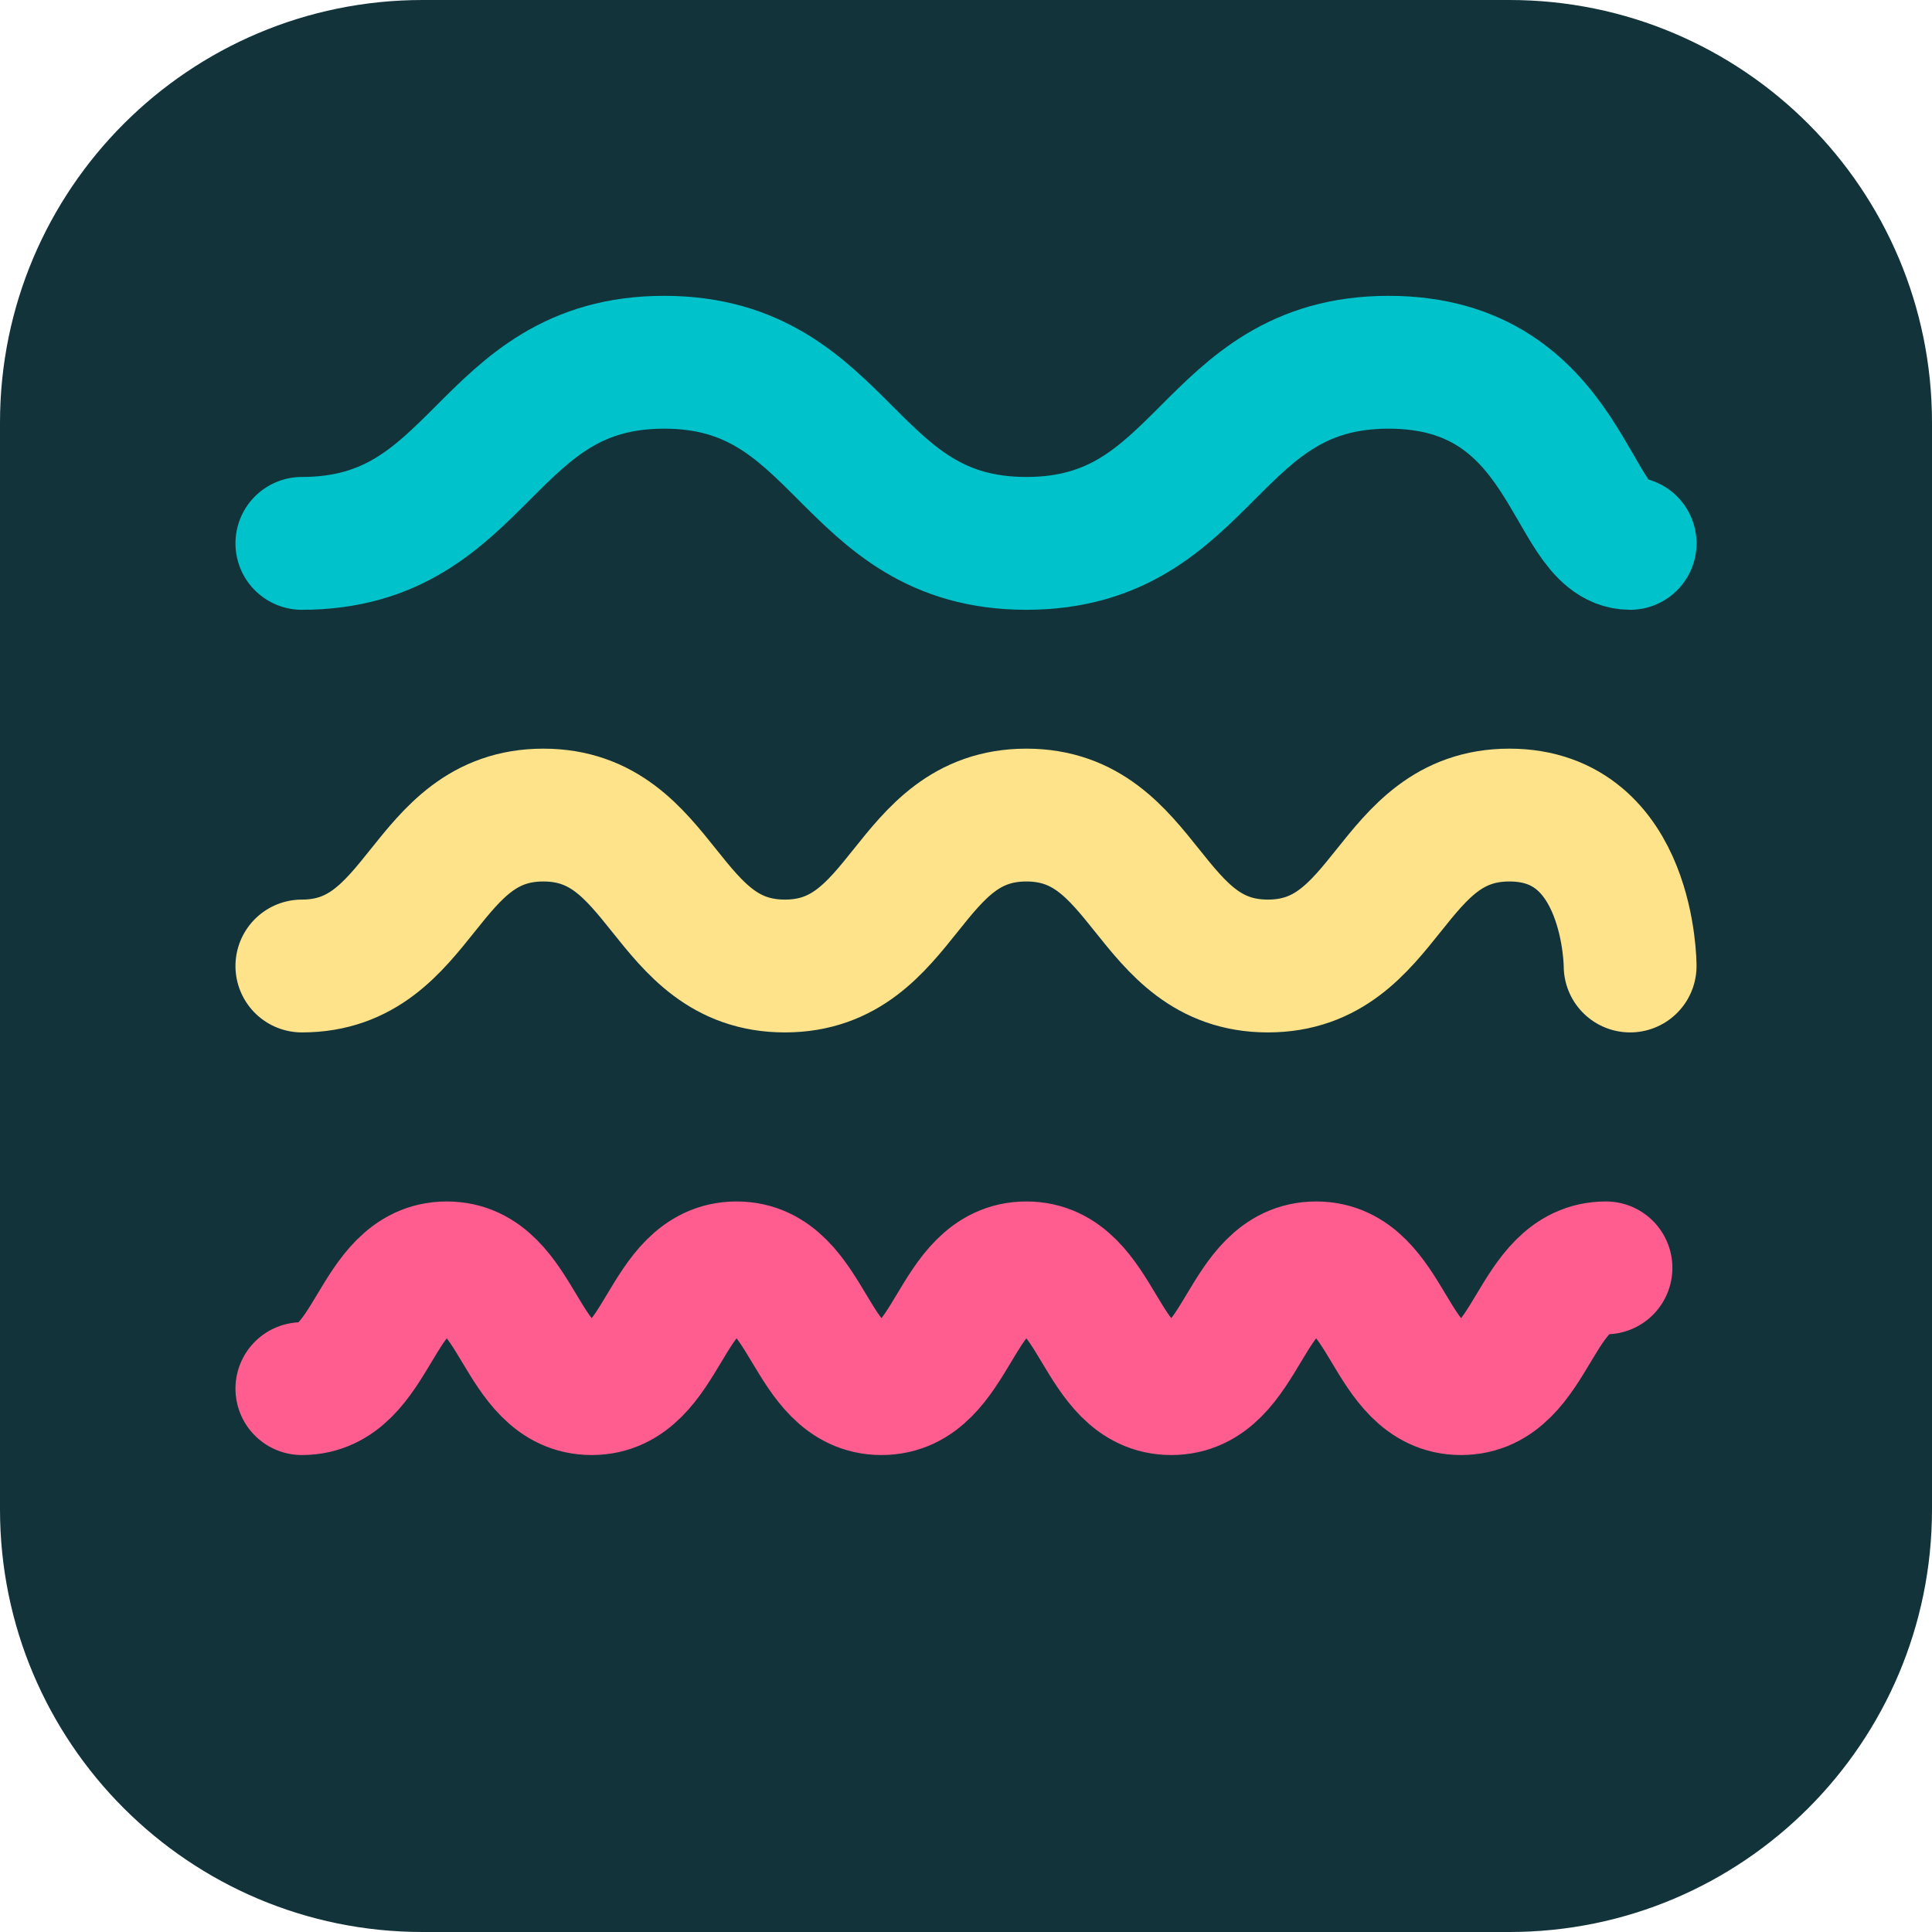
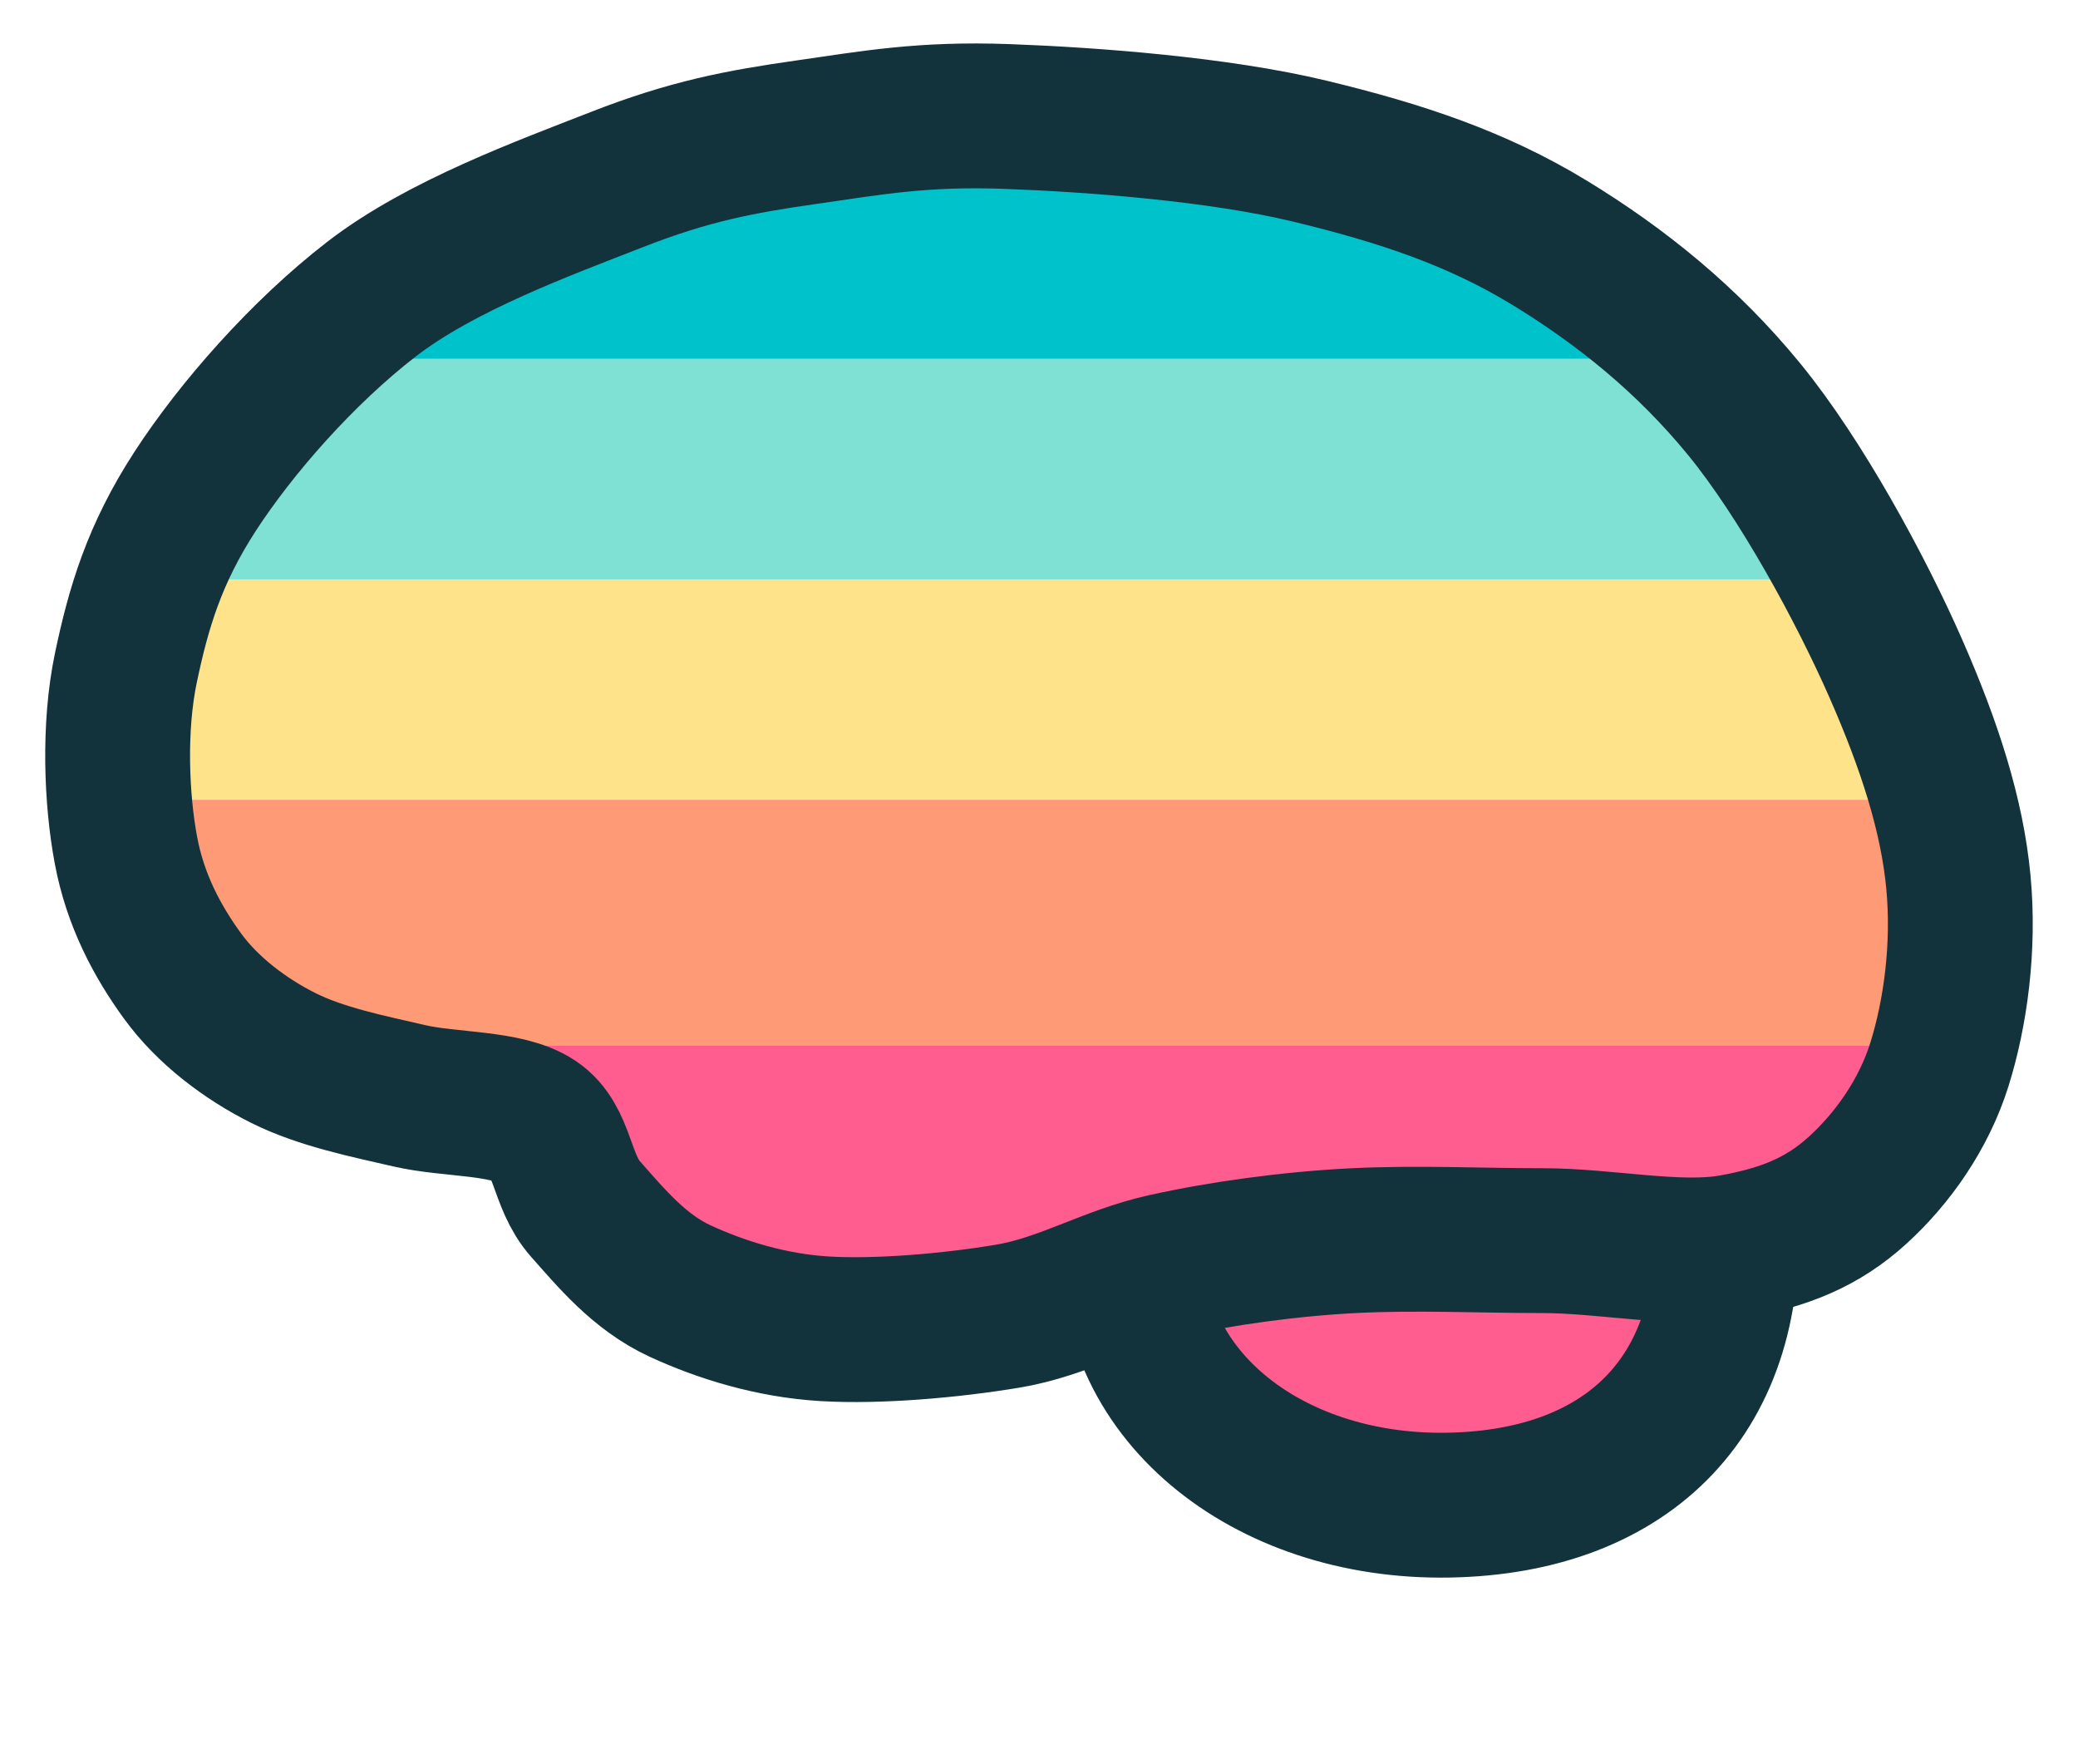
- <svg xmlns="http://www.w3.org/2000/svg" viewBox="0 0 32 32">
-   <rect width="32" height="32" rx="7" fill="#12333A" />
-   <g fill="none" stroke-width="2.2" stroke-linecap="round">
-     <path d="M5 9c3 0 3-3 6-3s3 3 6 3 3-3 6-3 3 3 4 3" stroke="#00C2CB" />
-     <path d="M5 16c2 0 2-2.5 4-2.5s2 2.5 4 2.5 2-2.5 4-2.5 2 2.5 4 2.5 2-2.5 4-2.5 2 2.5 2 2.5" stroke="#FFE38A" />
-     <path d="M5 23c1.2 0 1.2-2 2.4-2s1.2 2 2.4 2 1.2-2 2.4-2 1.2 2 2.4 2 1.2-2 2.4-2 1.2 2 2.4 2 1.2-2 2.4-2 1.2 2 2.4 2 1.2-2 2.4-2" stroke="#FF5D8F" />
+ <svg xmlns="http://www.w3.org/2000/svg" viewBox="-30 20 660 560">
+   <defs>
+     <clipPath id="c">
+       <path d="M290 57C317 58 357 61 386 68C415 75 439 83 462 97C485 111 506 128 524 150C542 172 561 207 572 232C583 257 590 279 592 300C594 321 591 342 586 358C581 374 571 388 560 398C549 408 537 413 520 416C503 419 480 414 460 414C440 414 420 413 400 414C380 415 358 418 340 422C322 426 308 435 290 438C272 441 249 443 232 442C215 441 199 436 186 430C173 424 164 413 156 404C148 395 149 382 140 376C131 370 113 371 100 368C87 365 72 362 60 356C48 350 36 341 28 330C20 319 13 306 10 290C7 274 6 251 10 232C14 213 19 196 32 176C45 156 66 132 88 115C110 98 143 86 166 77C189 68 205 65 226 62C247 59 263 56 290 57Z" />
+     </clipPath>
+   </defs>
+   <path d="M330 412C326 462 372 499 430 498C488 497 522 462 518 404Z" fill="#FF5D8F" stroke="#12333B" stroke-width="46" stroke-linejoin="round" />
+   <g clip-path="url(#c)">
+     <rect x="0" y="0" width="640" height="134" fill="#00C2CB" />
+     <rect x="0" y="134" width="640" height="70" fill="#7FE0D4" />
+     <rect x="0" y="204" width="640" height="70" fill="#FFE38A" />
+     <rect x="0" y="274" width="640" height="78" fill="#FF9A76" />
+     <rect x="0" y="352" width="640" height="260" fill="#FF5D8F" />
  </g>
+   <path fill="none" stroke="#12333B" stroke-width="46" stroke-linejoin="round" d="M290 57C317 58 357 61 386 68C415 75 439 83 462 97C485 111 506 128 524 150C542 172 561 207 572 232C583 257 590 279 592 300C594 321 591 342 586 358C581 374 571 388 560 398C549 408 537 413 520 416C503 419 480 414 460 414C440 414 420 413 400 414C380 415 358 418 340 422C322 426 308 435 290 438C272 441 249 443 232 442C215 441 199 436 186 430C173 424 164 413 156 404C148 395 149 382 140 376C131 370 113 371 100 368C87 365 72 362 60 356C48 350 36 341 28 330C20 319 13 306 10 290C7 274 6 251 10 232C14 213 19 196 32 176C45 156 66 132 88 115C110 98 143 86 166 77C189 68 205 65 226 62C247 59 263 56 290 57Z" />
</svg>
